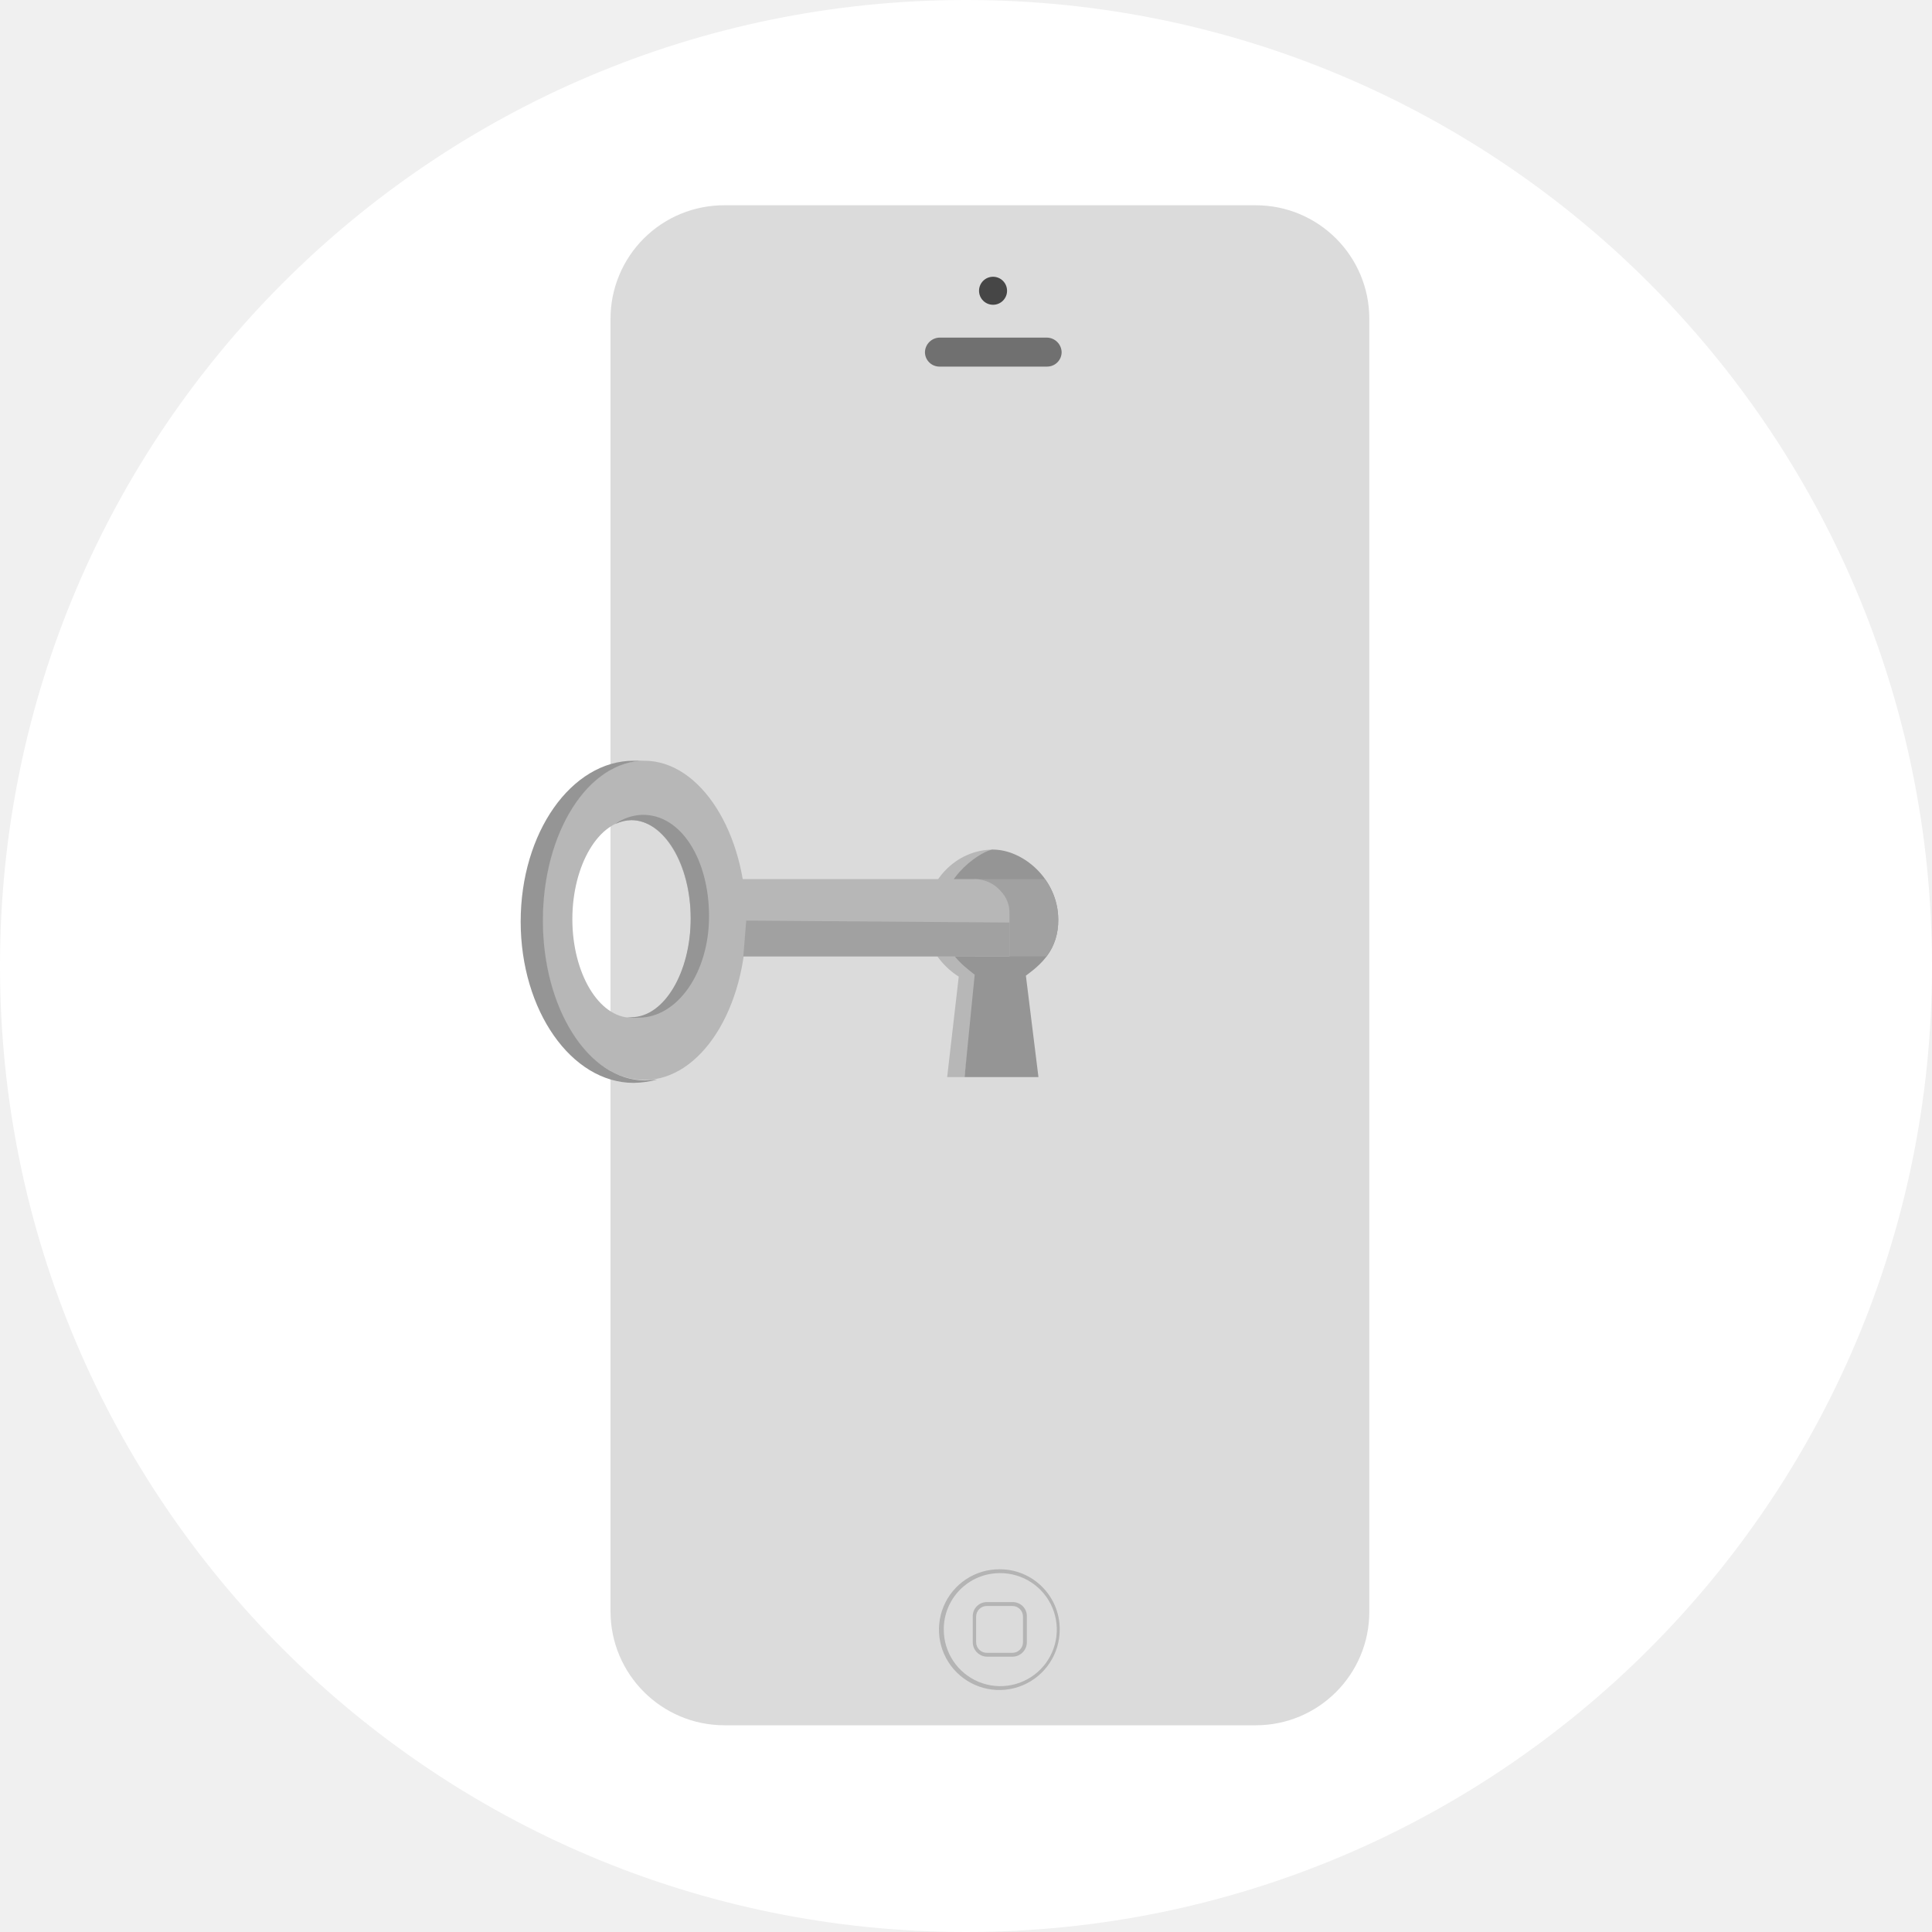
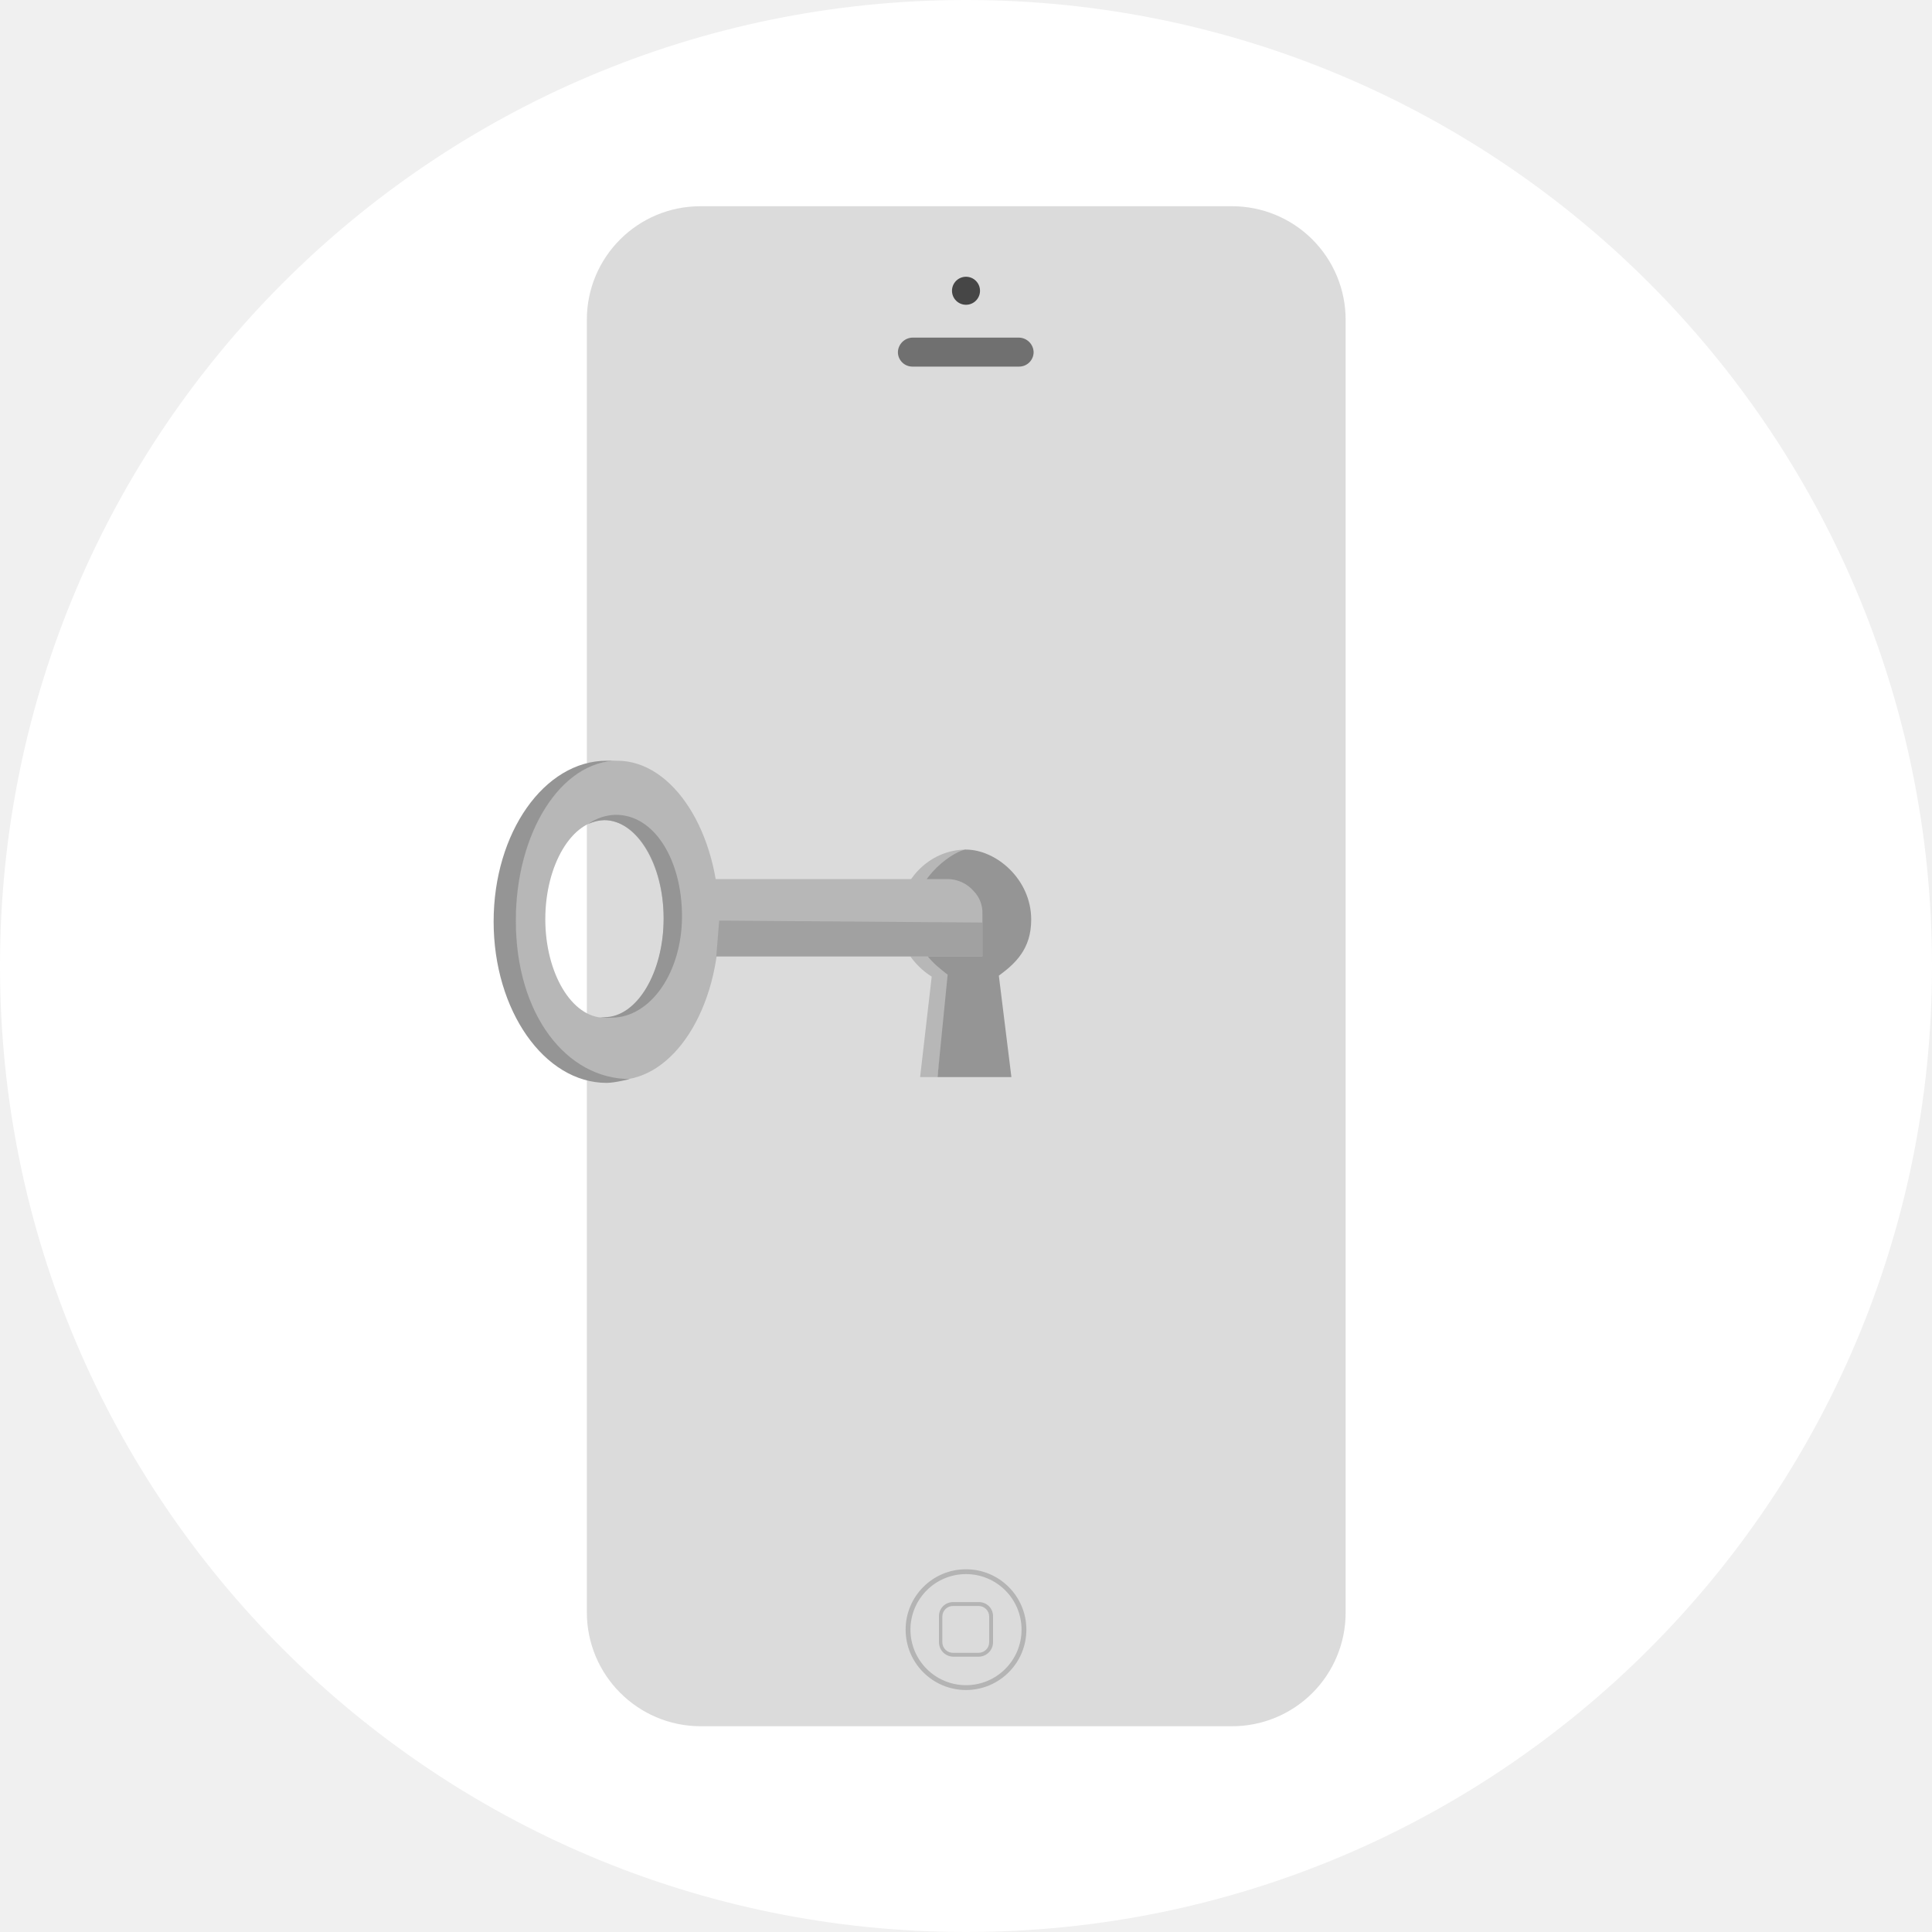
<svg xmlns="http://www.w3.org/2000/svg" viewBox="0 0 400 400">
-   <defs>
-     <style>.a{fill:#fff;}.b{fill:#dbdbdb;}.c{fill:#b4b4b4;}.d{fill:#707070;}.e{fill:#464646;}.f,.h,.j{isolation:isolate;}.g,.j{fill:#b7b7b7;}.h{fill:#959595;}.i{fill:#a1a1a1;}</style>
-   </defs>
-   <circle class="a" cx="200" cy="200" r="200" />
-   <path class="b" d="M150,42.5h110A23.5,23.5,0,0,1,283.5,66V333.7a23.5,23.5,0,0,1-23.5,23.5H150a23.6,23.6,0,0,1-23.6-23.6V66A23.5,23.5,0,0,1,150,42.5Z" />
-   <path class="c" d="M207,325.7a11.7,11.7,0,1,1-11.6,11.7h0A11.6,11.6,0,0,1,207,325.7m0-.8a12.5,12.5,0,1,0,12.4,12.4h0A12.4,12.4,0,0,0,207,324.9Z" transform="translate(0)" />
-   <path class="c" d="M209.6,332.5a2.2,2.2,0,0,1,2.2,2.2V340a2.2,2.2,0,0,1-2.2,2.2h-5.2a2.2,2.2,0,0,1-2.3-2.2v-5.3a2.2,2.2,0,0,1,2.3-2.2h5.2m0-.8h-5.2a2.9,2.9,0,0,0-3,3V340a3,3,0,0,0,3,3h5.2a3,3,0,0,0,3-3v-5.3A2.9,2.9,0,0,0,209.6,331.7Z" transform="translate(0)" />
-   <path class="d" d="M216.8,69.9H194.5a3.1,3.1,0,0,0-3,3,3,3,0,0,0,3,3h22.3a3,3,0,0,0,3-3,3.1,3.1,0,0,0-3-3Z" transform="translate(0)" />
-   <path class="e" d="M205.6,57.3a2.9,2.9,0,1,0,2.9,2.9,2.9,2.9,0,0,0-2.9-2.9Z" transform="translate(0)" />
-   <g class="f">
-     <path class="g" d="M191.6,190.5c0,5.3,3.4,9.5,6.9,11.7L196.1,223h3.6l5.9-47.1C198,175.9,191.6,182.4,191.6,190.5Z" transform="translate(0)" />
-   </g>
-   <path class="h" d="M219.1,190.4c0-8.4-7.3-14.5-13.5-14.5-1.8,0-10.7,5.2-10.7,13.8,0,6.9,4.1,9.9,6.9,12.1L199.7,223H215l-2.6-21C215.8,199.5,219.1,196.5,219.1,190.4Z" transform="translate(0)" />
-   <g class="f">
-     <path class="g" d="M133.4,157.5c-11.7,0-21.1,14.8-21.1,33.1s9.4,33,21.1,33,21.1-14.8,21.1-33S145,157.5,133.4,157.5Zm-2.7,53.2c-6.7,0-12.2-9.2-12.2-20.4s5.5-20.5,12.2-20.5S143,179,143,190.3,137.5,210.7,130.7,210.7Z" transform="translate(0)" />
-     <path class="h" d="M112.4,190.6c0-18.3,9.4-33,21-33.1h-2.2c-12.9,0-23.4,14.9-23.4,33.3s10.5,33.4,23.4,33.4a20,20,0,0,0,4.9-.7l-2.6.2C121.8,223.6,112.4,208.8,112.4,190.6Z" transform="translate(0)" />
-     <path class="h" d="M130.7,169.8c6.8,0,12.3,9.1,12.3,20.3s-5.5,20.5-12.3,20.5h-.9a9.7,9.7,0,0,0,2.4.1c8.1,0,14.6-9.4,14.6-21s-5.7-21.1-13.8-21a10.3,10.3,0,0,0-4.1,1,7,7,0,0,0-1.5.9,8.4,8.4,0,0,1,3.3-.8" transform="translate(0)" />
-   </g>
-   <path class="i" d="M201.8,182v16h14.9a12.3,12.3,0,0,0,2.4-7.6,14.1,14.1,0,0,0-2.8-8.4Z" transform="translate(0)" />
-   <path class="j" d="M209,198H153.9l-.2-16h48.1a7.2,7.2,0,0,1,5.4,2.5,6.4,6.4,0,0,1,1.8,4.7Z" transform="translate(0)" />
-   <polygon class="i" points="209 198 153.9 198 154.5 190.6 209 191 209 198" />
+   <circle cx="200" cy="200" r="200" fill="#fff" />
+   <path fill="#dbdbdb" d="M145 42.7h110a23.5 23.5 0 0 1 23.6 23.5v267.7a23.5 23.5 0 0 1-23.6 23.5H145a23.6 23.6 0 0 1-23.5-23.6V66.2A23.5 23.5 0 0 1 145 42.7z" />
+   <path fill="#b4b4b4" d="M202.6 332.5a2.2 2.2 0 0 1 2.2 2.2v5.3a2.2 2.2 0 0 1-2.2 2.2h-5.2a2.2 2.2 0 0 1-2.3-2.2v-5.3a2.2 2.2 0 0 1 2.3-2.2h5.2m0-.8h-5.2a2.9 2.9 0 0 0-3 3v5.3a3 3 0 0 0 3 3h5.2a3 3 0 0 0 3-3v-5.3a2.9 2.9 0 0 0-3-3z" />
+   <path fill="#707070" d="M211.2 69.9h-22.3a3.1 3.1 0 0 0-3 3 3 3 0 0 0 3 3H211a3 3 0 0 0 3-3 3.1 3.1 0 0 0-3-3z" />
+   <path fill="#464646" d="M200 57.3a2.9 2.9 0 1 0 2.9 2.9 2.9 2.9 0 0 0-2.9-2.9z" />
+   <path fill="#b7b7b7" d="M186 190.5c0 5.3 3.4 9.5 6.9 11.7l-2.4 20.8h3.6l5.9-47.1c-7.6 0-14 6.5-14 14.6z" />
+   <path fill="#959595" d="M213.5 190.4c0-8.4-7.3-14.5-13.5-14.5-1.8 0-10.7 5.2-10.7 13.8 0 6.9 4.1 9.9 6.9 12.1l-2.1 21.2h15.3l-2.6-21c3.4-2.5 6.7-5.5 6.7-11.6z" />
+   <path fill="#b7b7b7" d="M127.8 157.5c-11.7 0-21.1 14.8-21.1 33.1s9.4 33 21.1 33c11.7 0 21.1-14.8 21.1-33s-9.5-33.1-21.1-33.1zm-2.7 53.2c-6.7 0-12.2-9.2-12.2-20.4s5.5-20.5 12.2-20.5c6.7 0 12.3 9.2 12.3 20.5s-5.5 20.4-12.3 20.4z" />
+   <path fill="#959595" d="M106.8 190.6c0-18.3 9.4-33 21-33.1h-2.2c-12.9 0-23.4 14.9-23.4 33.3s10.5 33.4 23.4 33.4c1.7 0 4.8-.8 4.8-.8-13 0-23.6-13.2-23.6-32.8Z" />
+   <path fill="#959595" d="M125.1 169.8c6.8 0 12.3 9.1 12.3 20.3 0 11.2-5.5 20.5-12.3 20.5h-.9a9.7 9.7 0 0 0 2.4.1c8.1 0 14.6-9.4 14.6-21s-5.7-21.1-13.8-21a10.3 10.3 0 0 0-4.1 1 7 7 0 0 0-1.5.9 8.4 8.4 0 0 1 3.3-.8" />
+   <path fill="#b7b7b7" d="M209 198h-55.1l-.2-16h48.1a7.2 7.2 0 0 1 5.4 2.5 6.4 6.4 0 0 1 1.8 4.7z" style="isolation:isolate" transform="translate(-5.6)" />
+   <path fill="#a1a1a1" d="m148.3 198 .6-7.4 54.5.4v7z" />
+   <circle cx="200" cy="337.4" r="12" fill="none" stroke="#b4b4b4" />
</svg>
